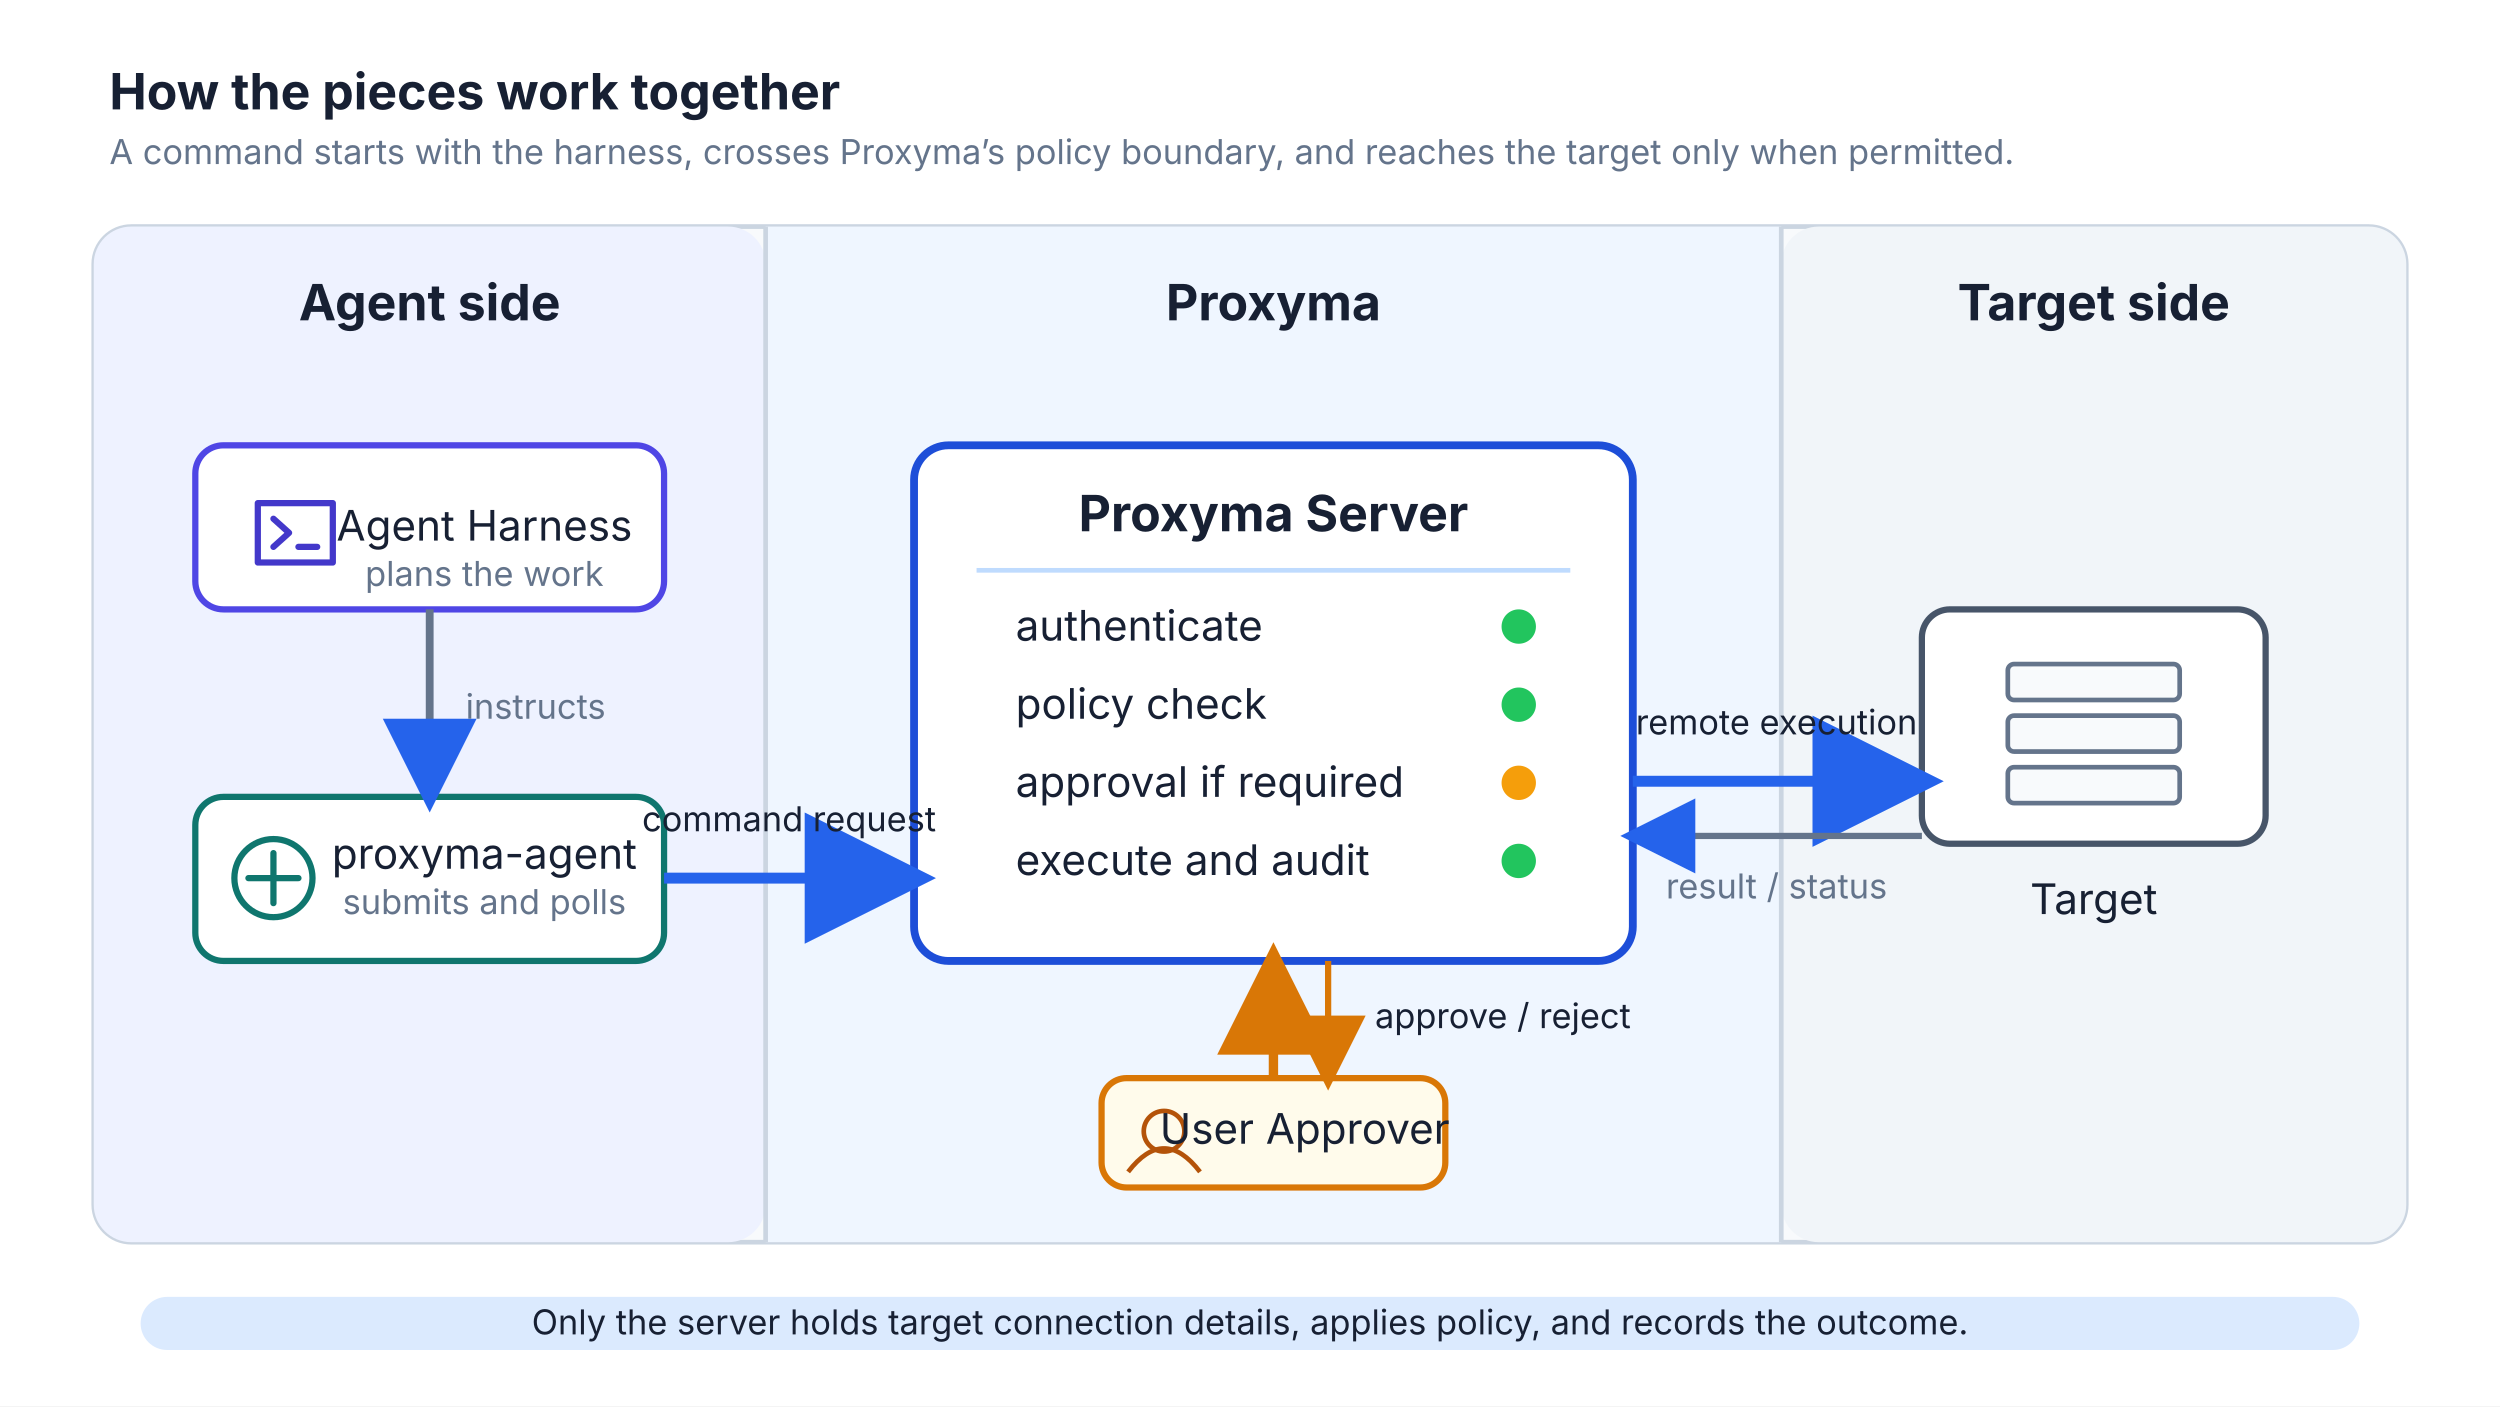
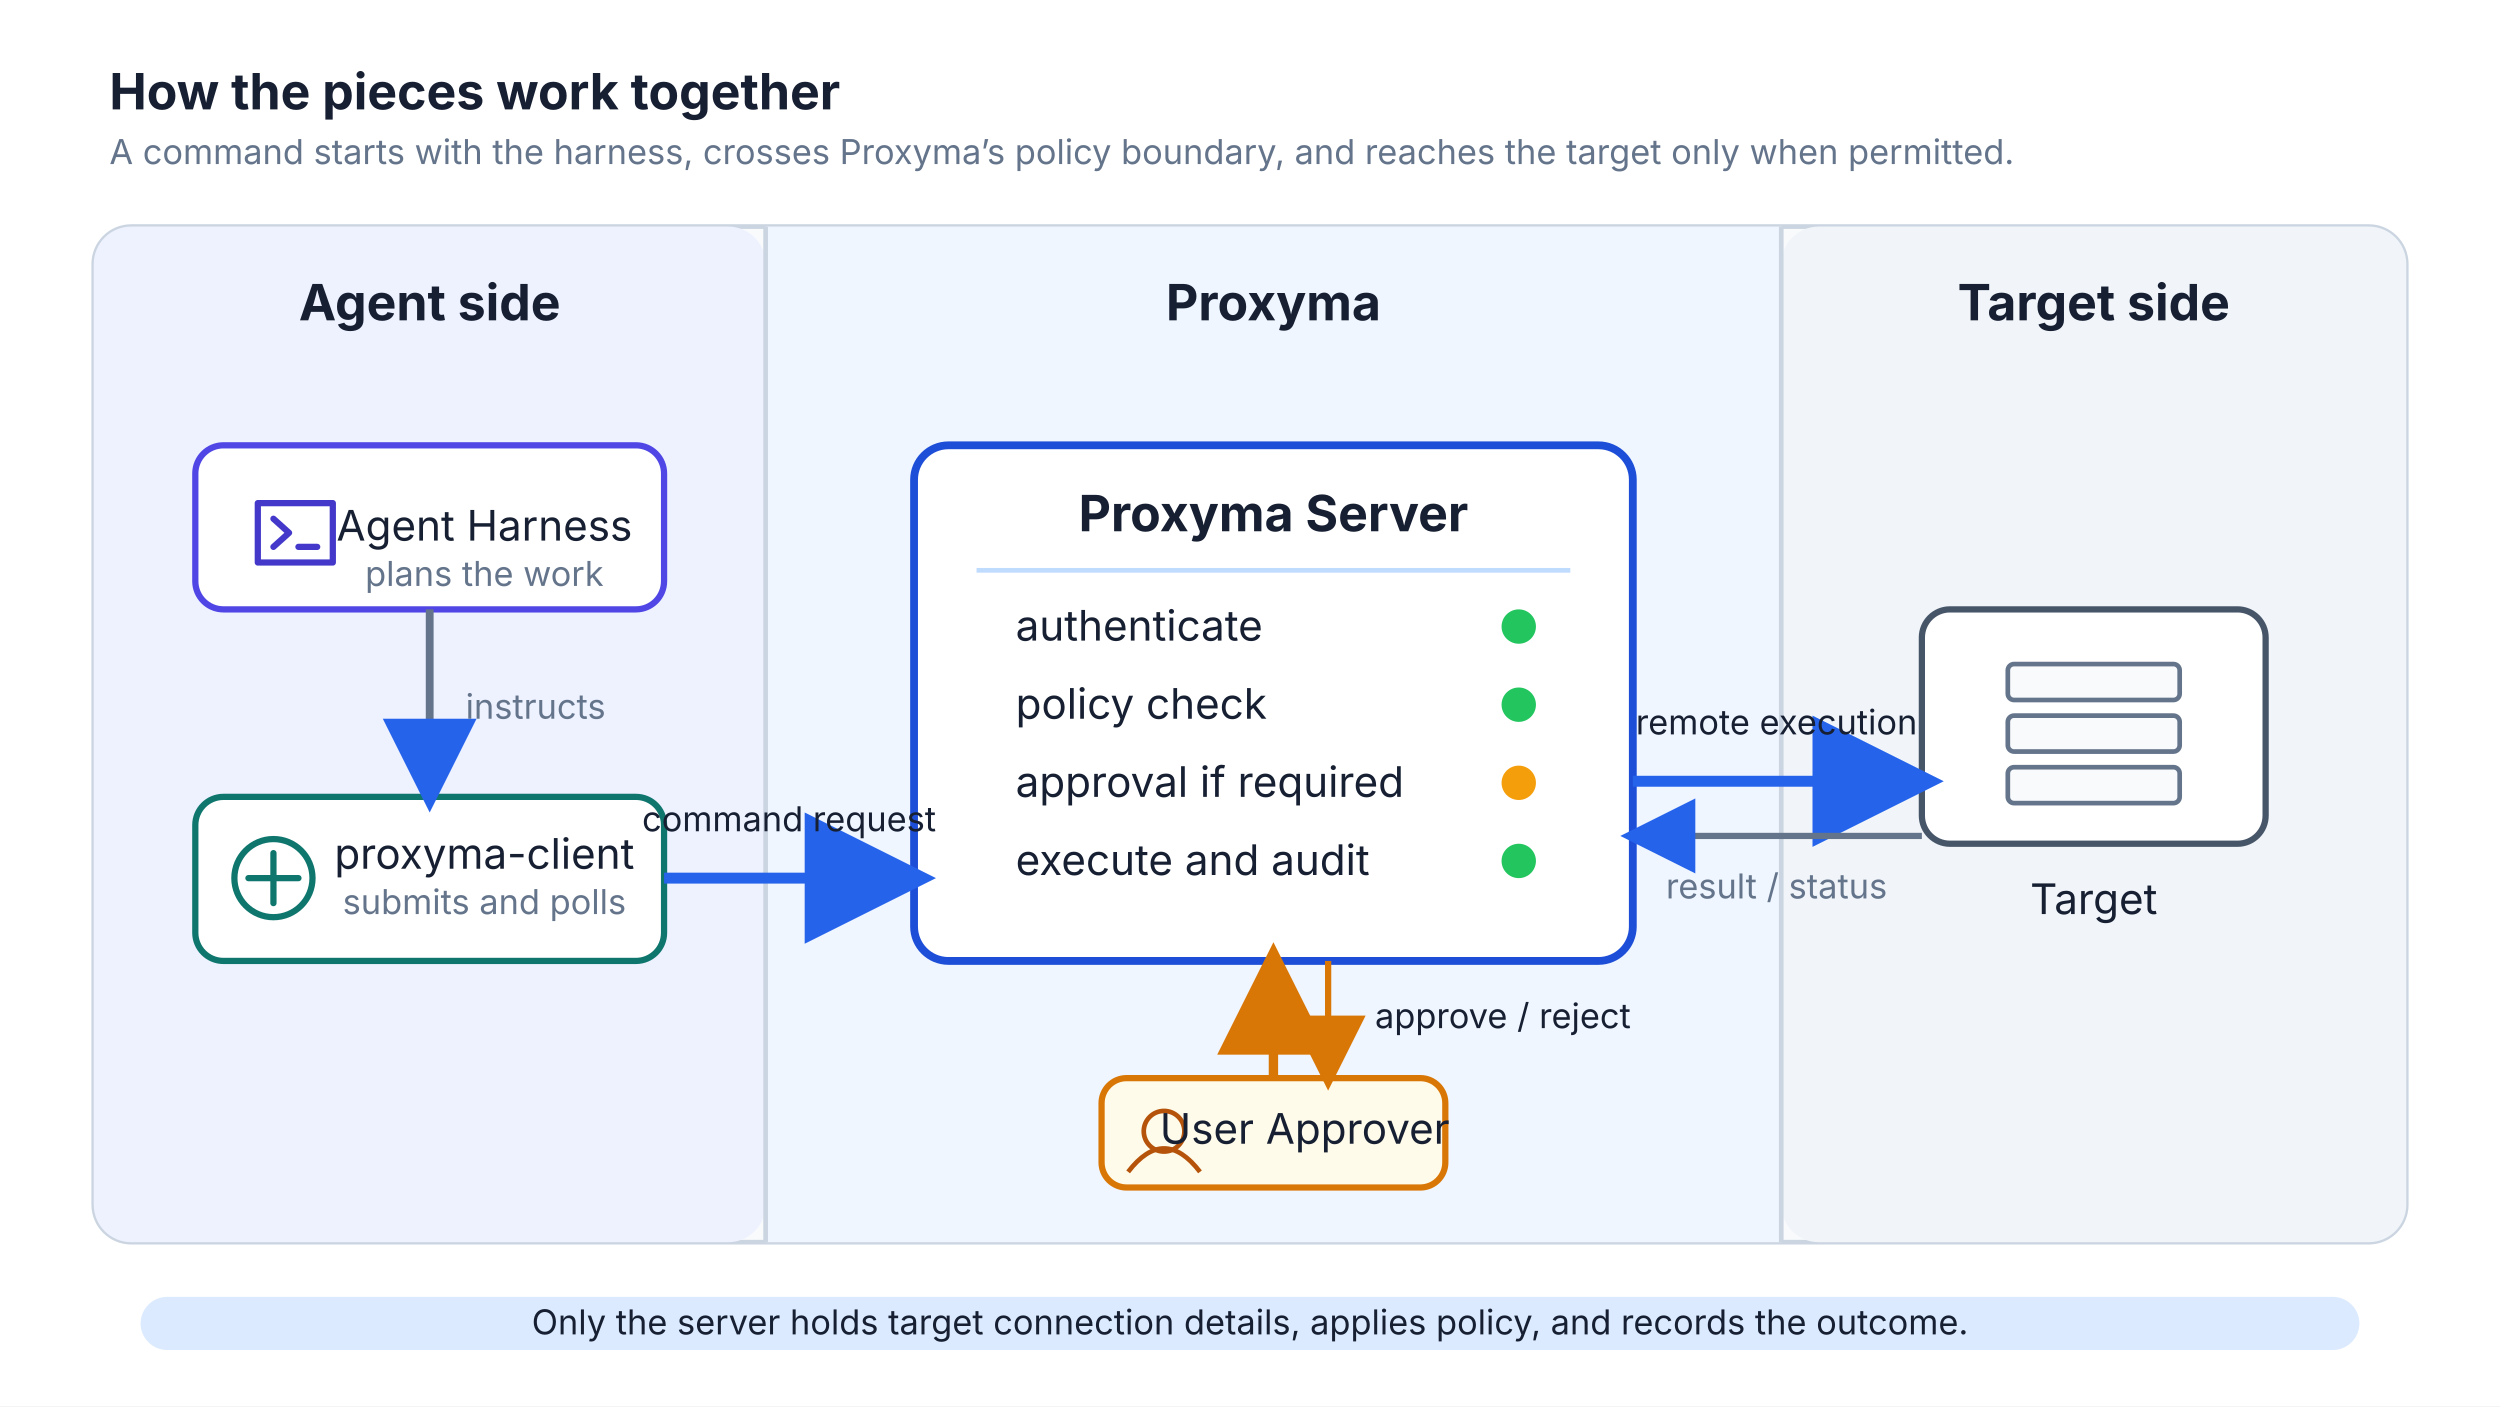
<svg xmlns="http://www.w3.org/2000/svg" width="1600" height="900" viewBox="0 0 1600 900">
  <defs>
    <marker id="blue" markerWidth="12" markerHeight="12" refX="10" refY="6" orient="auto">
      <path d="M0,0 L12,6 L0,12 Z" fill="#2563eb" />
    </marker>
    <marker id="amber" markerWidth="12" markerHeight="12" refX="10" refY="6" orient="auto">
      <path d="M0,0 L12,6 L0,12 Z" fill="#d97706" />
    </marker>
    <style>
      .t { font-family: Inter, Segoe UI, Arial, sans-serif; fill:#172033; }
      .h { font-size:32px; font-weight:700; } .b { font-size:27px; } .s { font-size:22px; } .m { fill:#64748b; }
    </style>
  </defs>
  <rect width="1600" height="900" fill="#ffffff" />
  <text x="70" y="70" class="t h">How the pieces work together</text>
  <text x="70" y="105" class="t s m">A command starts with the harness, crosses Proxyma’s policy boundary, and reaches the target only when permitted.</text>
  <rect x="60" y="145" width="1480" height="650" rx="24" fill="#f8fafc" stroke="#cbd5e1" stroke-width="3" />
  <rect x="60" y="145" width="430" height="650" rx="24" fill="#eef2ff" />
  <rect x="490" y="145" width="650" height="650" fill="#eff6ff" />
  <rect x="1140" y="145" width="400" height="650" rx="24" fill="#f1f5f9" />
  <path d="M490 145 V795 M1140 145 V795" stroke="#cbd5e1" stroke-width="3" />
  <text x="275" y="205" class="t h" text-anchor="middle">Agent side</text>
  <text x="815" y="205" class="t h" text-anchor="middle">Proxyma</text>
  <text x="1340" y="205" class="t h" text-anchor="middle">Target side</text>
  <rect x="125" y="285" width="300" height="105" rx="18" fill="#fff" stroke="#4f46e5" stroke-width="4" />
  <path d="M165 322 h48 v38 h-48 z M175 332 l10 9 -10 9 M191 350 h12" fill="none" stroke="#4338ca" stroke-width="4" stroke-linecap="round" stroke-linejoin="round" />
  <text x="310" y="346" class="t b" text-anchor="middle">Agent Harness</text>
  <text x="310" y="375" class="t s m" text-anchor="middle">plans the work</text>
  <rect x="125" y="510" width="300" height="105" rx="18" fill="#fff" stroke="#0f766e" stroke-width="4" />
  <circle cx="175" cy="562" r="25" fill="none" stroke="#0f766e" stroke-width="4" />
  <path d="M175 546 v32 M159 562 h32" stroke="#0f766e" stroke-width="4" stroke-linecap="round" />
-   <text x="310" y="556" class="t b" text-anchor="middle">proxyma-agent</text>
+   <text x="310" y="556" class="t b" text-anchor="middle">proxyma-client</text>
  <text x="310" y="585" class="t s m" text-anchor="middle">submits and polls</text>
  <path d="M275 390 V510" fill="none" stroke="#64748b" stroke-width="5" marker-end="url(#blue)" />
  <text x="298" y="460" class="t s m">instructs</text>
  <rect x="585" y="285" width="460" height="330" rx="22" fill="#fff" stroke="#1d4ed8" stroke-width="5" />
  <text x="815" y="340" class="t h" text-anchor="middle">Proxyma Server</text>
  <path d="M625 365 H1005" stroke="#bfdbfe" stroke-width="3" />
  <text x="650" y="410" class="t b">authenticate</text>
  <circle cx="972" cy="401" r="11" fill="#22c55e" />
  <text x="650" y="460" class="t b">policy check</text>
  <circle cx="972" cy="451" r="11" fill="#22c55e" />
  <text x="650" y="510" class="t b">approval if required</text>
  <circle cx="972" cy="501" r="11" fill="#f59e0b" />
  <text x="650" y="560" class="t b">execute and audit</text>
  <circle cx="972" cy="551" r="11" fill="#22c55e" />
  <rect x="1230" y="390" width="220" height="150" rx="18" fill="#fff" stroke="#475569" stroke-width="4" />
  <rect x="1285" y="425" width="110" height="23" rx="4" fill="#f8fafc" stroke="#64748b" stroke-width="3" />
  <rect x="1285" y="458" width="110" height="23" rx="4" fill="#f8fafc" stroke="#64748b" stroke-width="3" />
  <rect x="1285" y="491" width="110" height="23" rx="4" fill="#f8fafc" stroke="#64748b" stroke-width="3" />
  <text x="1340" y="585" class="t b" text-anchor="middle">Target</text>
  <path d="M425 562 H585" fill="none" stroke="#2563eb" stroke-width="7" marker-end="url(#blue)" />
  <text x="505" y="532" class="t s" text-anchor="middle">command request</text>
  <path d="M1045 500 H1230" fill="none" stroke="#2563eb" stroke-width="7" marker-end="url(#blue)" />
  <text x="1137" y="470" class="t s" text-anchor="middle">remote execution</text>
  <path d="M1230 535 H1045" fill="none" stroke="#64748b" stroke-width="4" marker-end="url(#blue)" />
  <text x="1137" y="575" class="t s m" text-anchor="middle">result / status</text>
  <rect x="705" y="690" width="220" height="70" rx="16" fill="#fffbeb" stroke="#d97706" stroke-width="4" />
  <circle cx="745" cy="724" r="13" fill="none" stroke="#b45309" stroke-width="3" />
  <path d="M722 750 q23-30 46 0" fill="none" stroke="#b45309" stroke-width="3" />
  <text x="835" y="732" class="t b" text-anchor="middle">User Approver</text>
  <path d="M815 690 V615" fill="none" stroke="#d97706" stroke-width="6" marker-end="url(#amber)" />
  <path d="M850 615 V690" fill="none" stroke="#d97706" stroke-width="4" marker-end="url(#amber)" />
  <text x="880" y="658" class="t s" fill="#b45309">approve / reject</text>
  <rect x="90" y="830" width="1420" height="34" rx="17" fill="#dbeafe" />
  <text x="800" y="854" class="t s" text-anchor="middle">Only the server holds target connection details, applies policy, and records the outcome.</text>
</svg>
